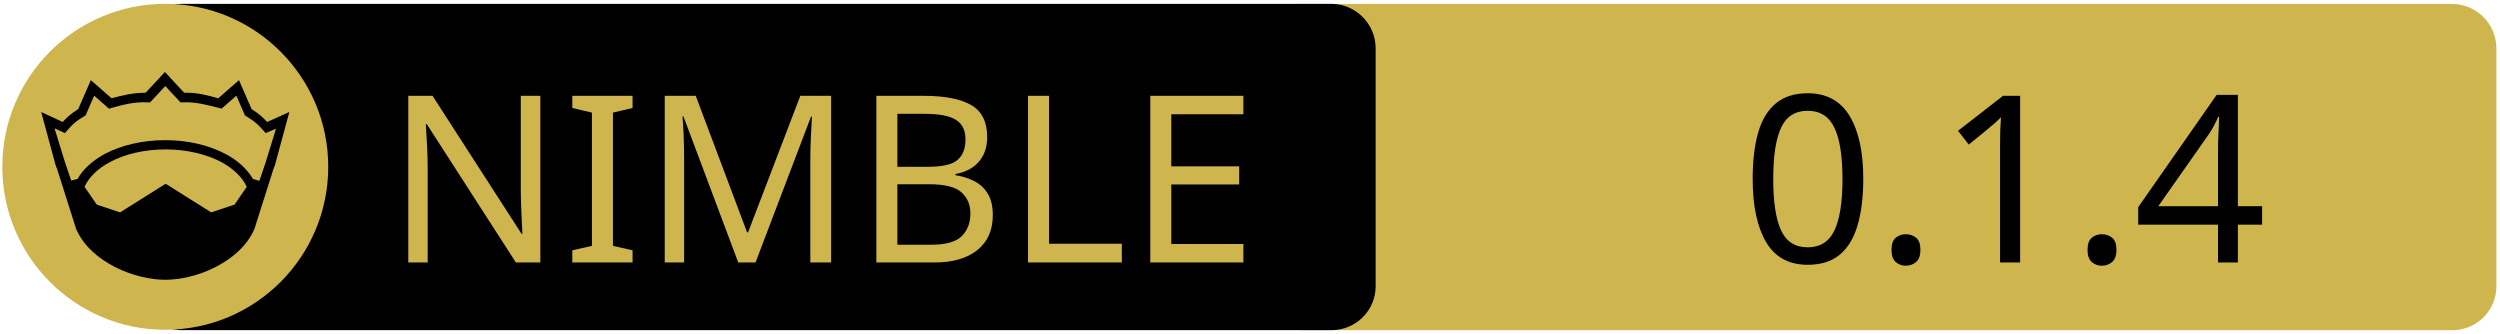
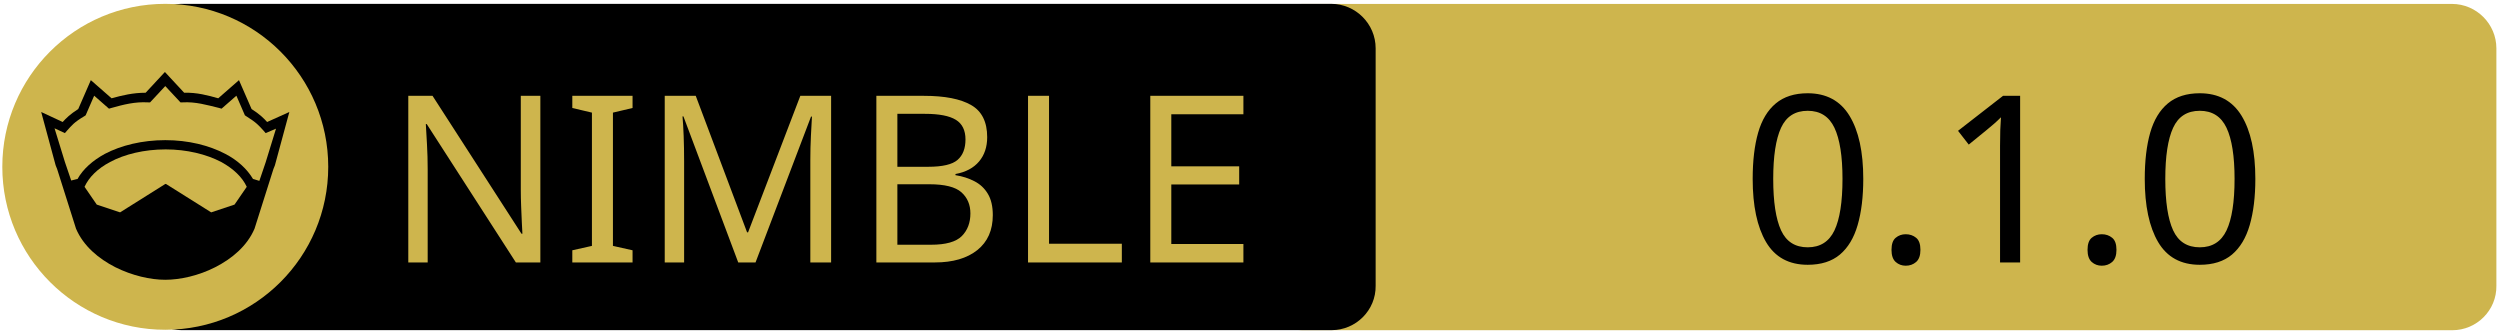
<svg xmlns="http://www.w3.org/2000/svg" xmlns:xlink="http://www.w3.org/1999/xlink" width="675" height="90" xml:space="preserve" version="1.1">
-   <a xlink:href="https://github.com/openpeeps/marvdown">
+   <a xlink:href="https://github.com/nimbase/nimcypher">
    <g>
      <path fill="#CEB54D" id="svg_15" d="m662.123,89.159l-310.5,0c-6.6,0 -12,-5.4 -12,-12l0,-64.1c0,-6.6 5.4,-12 12,-12l310.4,0c6.6,0 12,5.4 12,12l0,64.1c0.1,6.6 -5.3,12 -11.9,12z" />
      <path id="svg_1" d="m359.524,89.139l-310.5,0c-6.6,0 -12,-5.4 -12,-12l0,-64.1c0,-6.6 5.4,-12 12,-12l310.4,0c6.6,0 12,5.4 12,12l0,64.1c0.1,6.6 -5.3,12 -11.9,12z" />
      <rect id="svg_2" fill="none" height="45.9" width="315.3" class="st0" y="24.539" x="60.224" />
      <circle id="svg_4" fill="#CEB54D" r="44" cy="45.039" cx="44.624" class="st1" />
      <g id="XMLID_4_">
        <path id="svg_5" d="m78.124,30.239l-3.9,14.4l-0.4,1l-5.1,16.1c0,0 0,0 0,0c-2,4.7 -6.1,8.1 -10.6,10.4c-4.5,2.3 -9.5,3.4 -13.5,3.4c-4,0 -8.9,-1.1 -13.5,-3.4c-4.5,-2.3 -8.6,-5.7 -10.6,-10.4c0,0 0,0 0,0l-5.1,-16.1l-0.4,-1l-3.9,-14.4l5.8,2.7c0.9,-1 2,-2.1 4.2,-3.5l3.4,-7.8l5.6,4.9c2.9,-0.8 5.8,-1.5 9.2,-1.5l5.2,-5.6l5.2,5.6c3.4,-0.1 6.4,0.7 9.2,1.5l5.6,-4.9l3.4,7.8c2.2,1.4 3.3,2.5 4.2,3.5l6,-2.7z" />
        <g id="XMLID_6_">
          <g id="svg_6">
            <path id="svg_7" fill="#CEB54D" d="m66.624,50.439l-3.3,4.8l-6.3,2.1l-12.1,-7.6c-0.1,-0.1 -0.3,-0.1 -0.4,0l-12.1,7.6l-6.3,-2.1l-3.3,-4.8c1.2,-2.6 3.5,-4.9 6.9,-6.7c3.9,-2.1 9.2,-3.4 15,-3.4c5.7,0 11,1.3 15,3.4c3.3,1.8 5.7,4.1 6.9,6.7z" class="st1" />
          </g>
          <g id="svg_8" />
        </g>
        <g id="XMLID_5_">
          <g id="svg_9">
            <path id="svg_10" fill="#CEB54D" d="m74.524,34.739l-2.8,9.1l-1.7,5l-1.6,-0.5c0,0 -0.1,0 -0.1,0c-1.6,-2.7 -4.2,-5.1 -7.5,-6.8c-4.4,-2.3 -10,-3.7 -16.2,-3.7c-6.2,0 -11.9,1.4 -16.3,3.7c-3.3,1.8 -5.9,4.1 -7.4,6.8c0,0 -0.1,0 -0.1,0l-1.6,0.4l-1.7,-5l-2.8,-9.1l2.8,1.3l0.6,-0.7c1.2,-1.3 1.8,-2.2 4.7,-3.9l0.3,-0.2l2.3,-5.3l4,3.5l0.7,-0.2c3.2,-0.9 6.3,-1.7 9.8,-1.5l0.6,0l4.1,-4.4l4.1,4.4l0.6,0c3.5,-0.2 6.5,0.7 9.8,1.5l0.7,0.2l4,-3.5l2.3,5.3l0.3,0.2c2.9,1.8 3.5,2.6 4.7,3.9l0.6,0.7l2.8,-1.2z" class="st1" />
          </g>
          <g id="svg_11" />
        </g>
      </g>
      <text x="-442" y="-350.021" id="svg_16" font-size="63px" font-family="'PT Sans Caption', 'Tahoma', 'Helvetica Neue Medium', 'PT Sans', sans-serif" fill="#CEB54D" class="st1 st2 st3" transform="matrix(1 0 0 1 546.13 420.879)">NIMBLE</text>
-       <text x="-76.0" y="-350.012" id="svg_17" font-size="63.012px" font-family="'PT Sans Caption', 'Tahoma', 'Helvetica Neue Medium', 'PT Sans', sans-serif" fill="#000000" class="st1 st2 st3" transform="matrix(1 0 0 1 546.13 420.879)">0.1.4</text>
+       <text x="-76.0" y="-350.012" id="svg_17" font-size="63.012px" font-family="'PT Sans Caption', 'Tahoma', 'Helvetica Neue Medium', 'PT Sans', sans-serif" fill="#000000" class="st1 st2 st3" transform="matrix(1 0 0 1 546.13 420.879)">0.1.0</text>
    </g>
  </a>
</svg>
